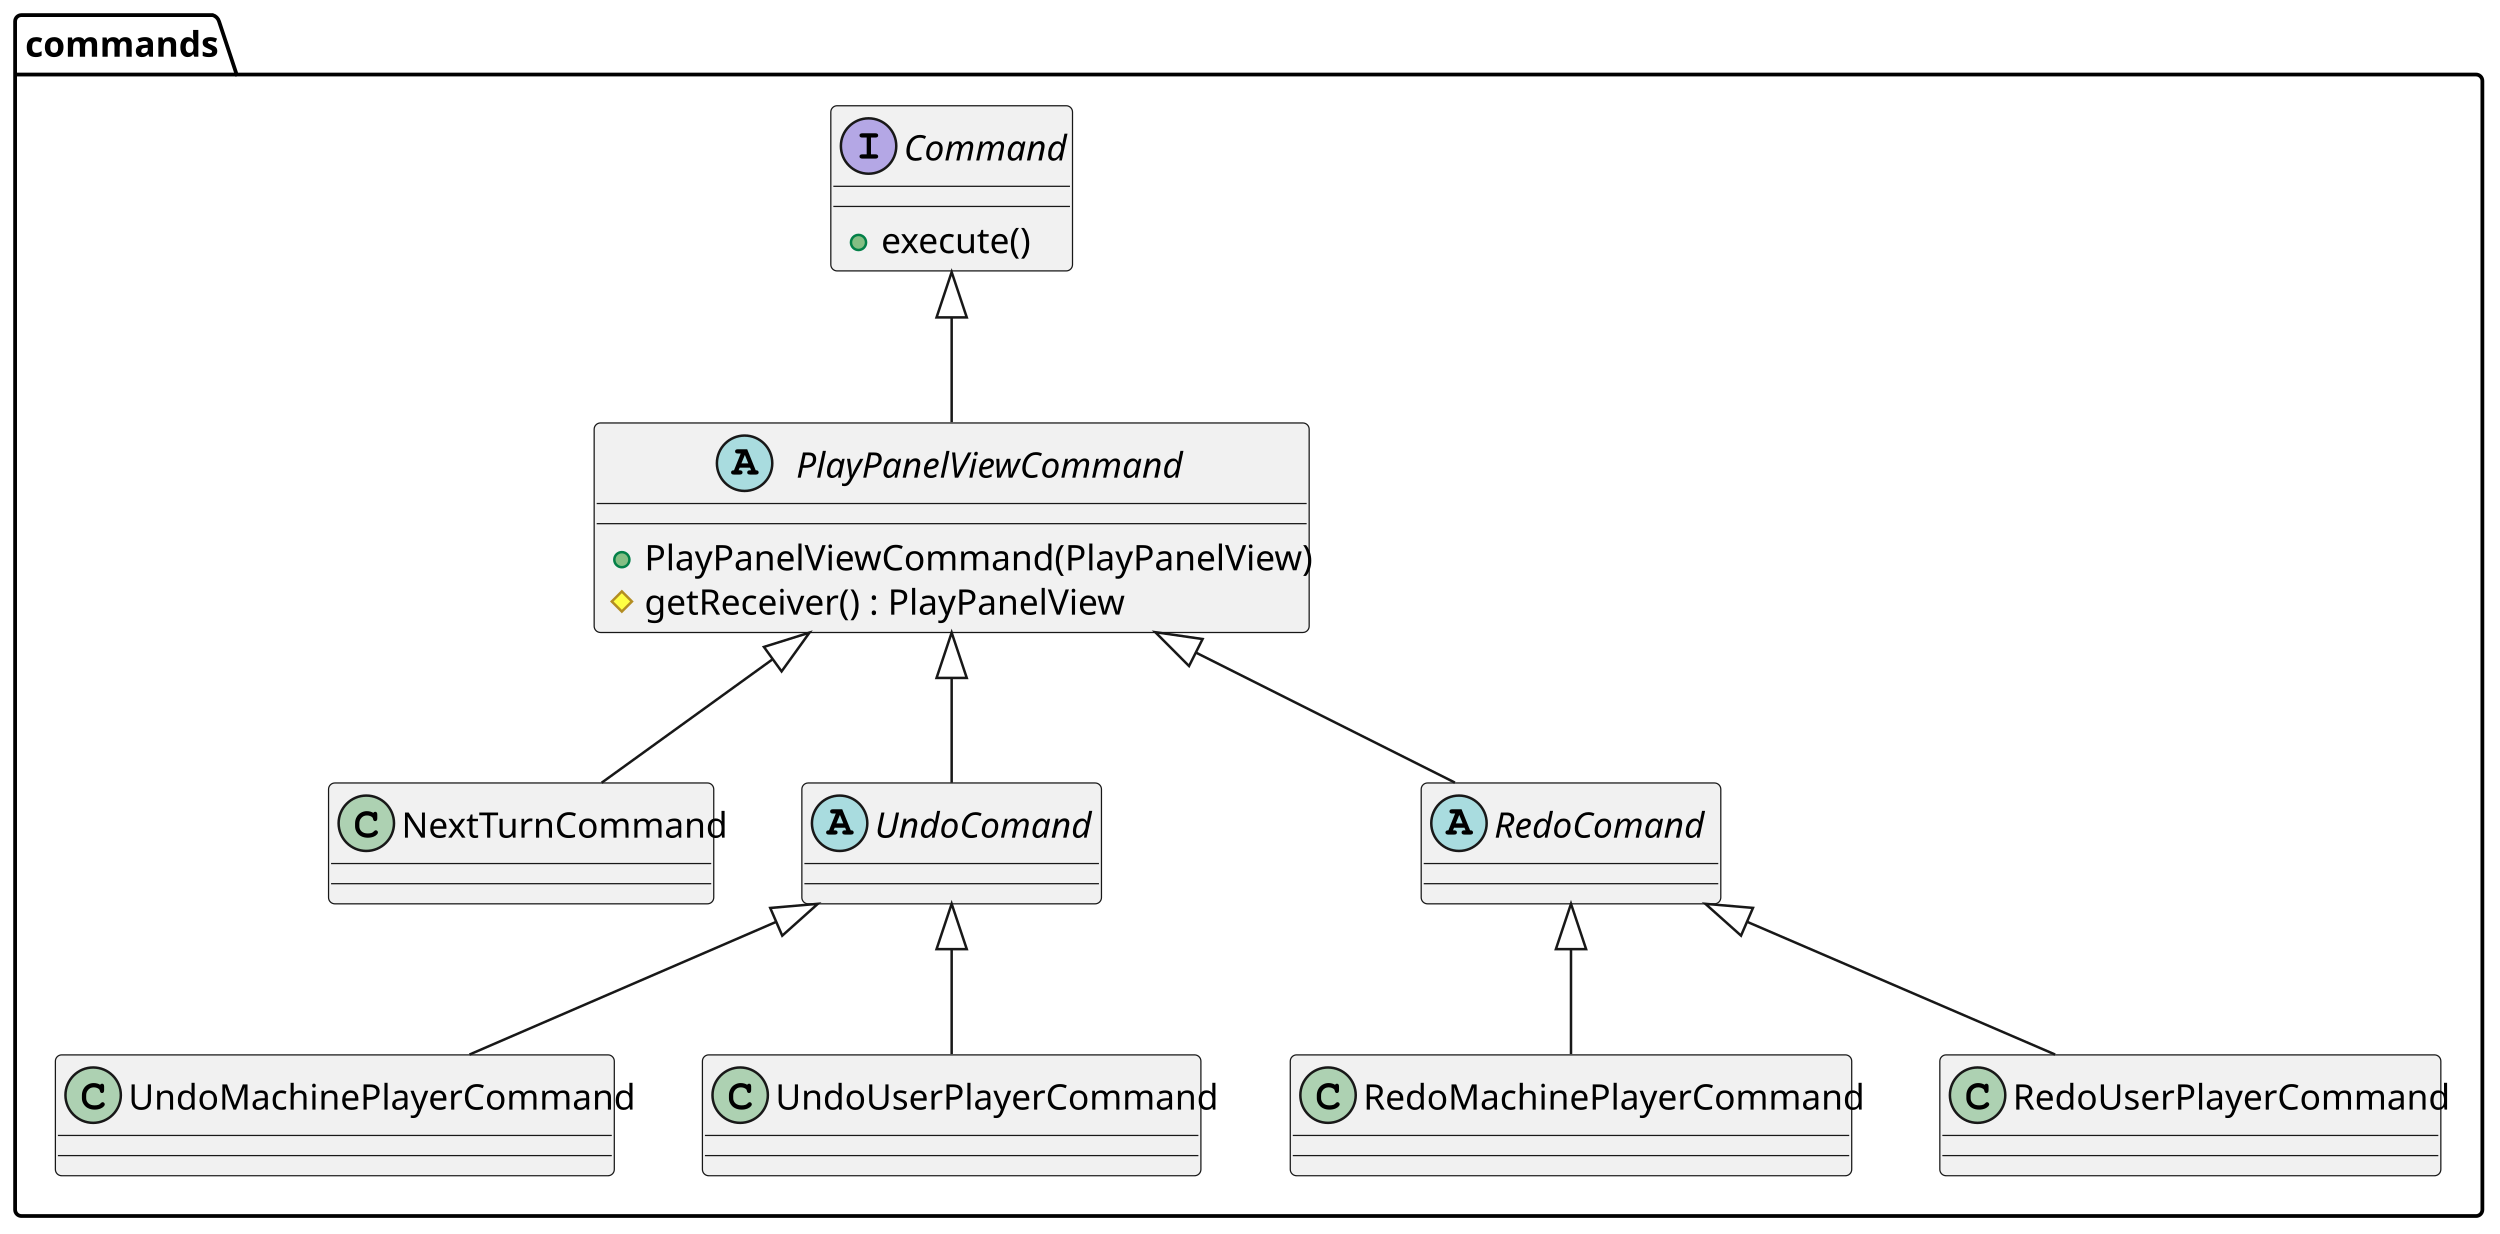
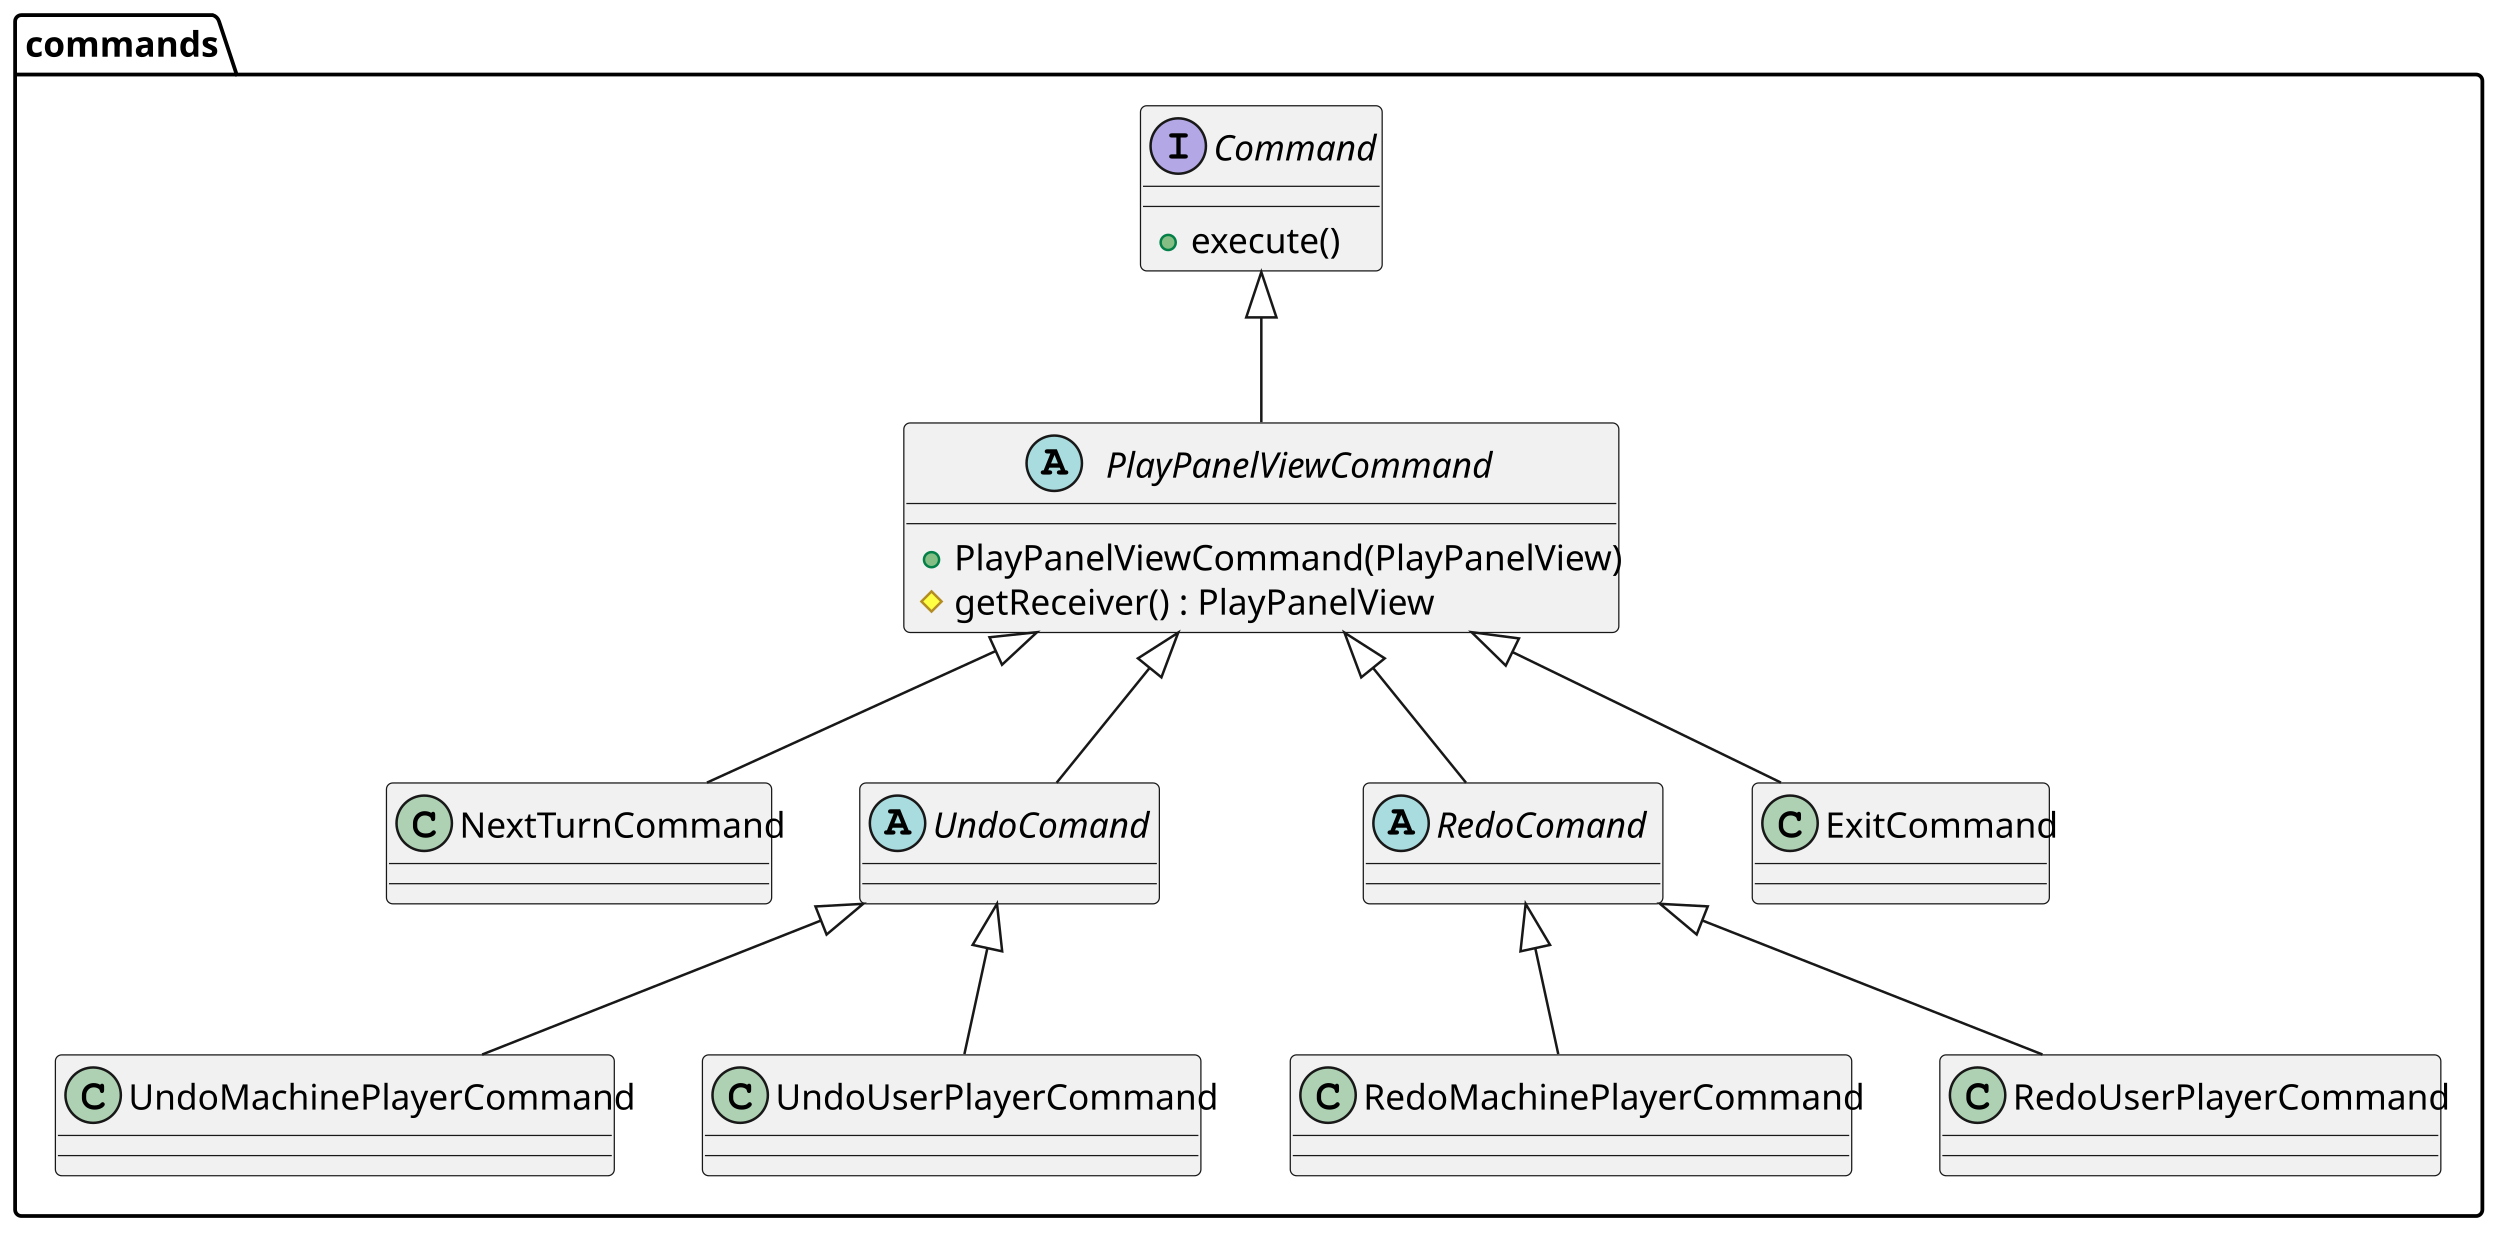
<svg xmlns="http://www.w3.org/2000/svg" contentStyleType="text/css" height="490px" preserveAspectRatio="none" style="width:993px;height:490px;background:#FFFFFF;" version="1.1" viewBox="0 0 993 490" width="993px" zoomAndPan="magnify">
  <defs />
  <g>
    <g id="cluster_commands">
      <path d="M8.5,6 L84.5,6 A3.75,3.75 0 0 1 87,8.5 L94,29.609 L983.5,29.609 A2.5,2.5 0 0 1 986,32.109 L986,480.5 A2.5,2.5 0 0 1 983.5,483 L8.5,483 A2.5,2.5 0 0 1 6,480.5 L6,8.5 A2.5,2.5 0 0 1 8.5,6 " fill="none" style="stroke:#000000;stroke-width:1.5;" />
      <line style="stroke:#000000;stroke-width:1.5;" x1="6" x2="94" y1="29.609" y2="29.609" />
      <text fill="#000000" font-family="sans-serif" font-size="14" font-weight="bold" lengthAdjust="spacing" textLength="75" x="10" y="22.533">commands</text>
    </g>
    <g id="elem_Command">
-       <rect codeLine="2" fill="#F1F1F1" height="65.609" id="Command" rx="2.5" ry="2.5" style="stroke:#181818;stroke-width:0.5;" width="96" x="330" y="42" />
-       <ellipse cx="345" cy="58" fill="#B4A7E5" rx="11" ry="11" style="stroke:#181818;stroke-width:1.0;" />
-       <path d="M345.953,54.641 L345.953,61.297 L347.672,61.297 Q348.281,61.297 348.547,61.531 Q348.812,61.766 348.812,62.156 Q348.812,62.531 348.547,62.766 Q348.281,63 347.672,63 L342.531,63 Q341.922,63 341.656,62.766 Q341.391,62.531 341.391,62.141 Q341.391,61.766 341.656,61.531 Q341.922,61.297 342.531,61.297 L344.25,61.297 L344.25,54.641 L342.531,54.641 Q341.922,54.641 341.656,54.406 Q341.391,54.172 341.391,53.781 Q341.391,53.406 341.656,53.172 Q341.922,52.938 342.531,52.938 L347.672,52.938 Q348.281,52.938 348.547,53.172 Q348.812,53.406 348.812,53.781 Q348.812,54.172 348.547,54.406 Q348.281,54.641 347.672,54.641 L345.953,54.641 Z " fill="#000000" />
-       <text fill="#000000" font-family="sans-serif" font-size="14" font-style="italic" lengthAdjust="spacing" textLength="64" x="359" y="63.728">Command</text>
-       <line style="stroke:#181818;stroke-width:0.5;" x1="331" x2="425" y1="74" y2="74" />
-       <line style="stroke:#181818;stroke-width:0.5;" x1="331" x2="425" y1="82" y2="82" />
-       <ellipse cx="341" cy="96.305" fill="#84BE84" rx="3" ry="3" style="stroke:#038048;stroke-width:1.0;" />
-       <text fill="#000000" font-family="sans-serif" font-size="14" lengthAdjust="spacing" textLength="59" x="350" y="100.533">execute()</text>
+       <rect codeLine="2" fill="#F1F1F1" height="65.609" id="Command" rx="2.5" ry="2.5" style="stroke:#181818;stroke-width:0.5;" width="96" x="453" y="42" />
+       <ellipse cx="468" cy="58" fill="#B4A7E5" rx="11" ry="11" style="stroke:#181818;stroke-width:1.0;" />
+       <path d="M468.953,54.641 L468.953,61.297 L470.672,61.297 Q471.281,61.297 471.547,61.531 Q471.812,61.766 471.812,62.156 Q471.812,62.531 471.547,62.766 Q471.281,63 470.672,63 L465.531,63 Q464.922,63 464.656,62.766 Q464.391,62.531 464.391,62.141 Q464.391,61.766 464.656,61.531 Q464.922,61.297 465.531,61.297 L467.25,61.297 L467.25,54.641 L465.531,54.641 Q464.922,54.641 464.656,54.406 Q464.391,54.172 464.391,53.781 Q464.391,53.406 464.656,53.172 Q464.922,52.938 465.531,52.938 L470.672,52.938 Q471.281,52.938 471.547,53.172 Q471.812,53.406 471.812,53.781 Q471.812,54.172 471.547,54.406 Q471.281,54.641 470.672,54.641 L468.953,54.641 Z " fill="#000000" />
+       <text fill="#000000" font-family="sans-serif" font-size="14" font-style="italic" lengthAdjust="spacing" textLength="64" x="482" y="63.728">Command</text>
+       <line style="stroke:#181818;stroke-width:0.5;" x1="454" x2="548" y1="74" y2="74" />
+       <line style="stroke:#181818;stroke-width:0.5;" x1="454" x2="548" y1="82" y2="82" />
+       <ellipse cx="464" cy="96.305" fill="#84BE84" rx="3" ry="3" style="stroke:#038048;stroke-width:1.0;" />
+       <text fill="#000000" font-family="sans-serif" font-size="14" lengthAdjust="spacing" textLength="59" x="473" y="100.533">execute()</text>
    </g>
    <g id="elem_PlayPanelViewCommand">
-       <rect codeLine="5" fill="#F1F1F1" height="83.219" id="PlayPanelViewCommand" rx="2.5" ry="2.5" style="stroke:#181818;stroke-width:0.5;" width="284" x="236" y="168" />
-       <ellipse cx="295.75" cy="184" fill="#A9DCDF" rx="11" ry="11" style="stroke:#181818;stroke-width:1.0;" />
-       <path d="M297.938,185.766 L293.797,185.766 L293.375,186.797 L293.797,186.797 Q294.406,186.797 294.672,187.031 Q294.938,187.266 294.938,187.656 Q294.938,188.031 294.672,188.266 Q294.406,188.5 293.797,188.5 L291.5,188.5 Q290.891,188.5 290.641,188.266 Q290.375,188.031 290.375,187.641 Q290.375,187.266 290.656,187.031 Q290.922,186.781 291.547,186.797 L294.219,180.141 L293.109,180.141 Q292.5,180.141 292.234,179.906 Q291.969,179.672 291.969,179.281 Q291.969,178.906 292.234,178.672 Q292.5,178.438 293.109,178.438 L296.781,178.438 L300.172,186.797 Q300.766,186.797 300.953,186.938 Q301.344,187.203 301.344,187.656 Q301.344,188.031 301.078,188.266 Q300.828,188.5 300.219,188.5 L297.922,188.5 Q297.312,188.5 297.047,188.266 Q296.781,188.031 296.781,187.641 Q296.781,187.266 297.047,187.031 Q297.312,186.797 297.922,186.797 L298.344,186.797 L297.938,185.766 Z M297.219,184.062 L295.859,180.688 L294.484,184.062 L297.219,184.062 Z " fill="#000000" />
-       <text fill="#000000" font-family="sans-serif" font-size="14" font-style="italic" lengthAdjust="spacing" textLength="156" x="316.25" y="189.728">PlayPanelViewCommand</text>
-       <line style="stroke:#181818;stroke-width:0.5;" x1="237" x2="519" y1="200" y2="200" />
-       <line style="stroke:#181818;stroke-width:0.5;" x1="237" x2="519" y1="208" y2="208" />
-       <ellipse cx="247" cy="222.305" fill="#84BE84" rx="3" ry="3" style="stroke:#038048;stroke-width:1.0;" />
-       <text fill="#000000" font-family="sans-serif" font-size="14" lengthAdjust="spacing" textLength="258" x="256" y="226.533">PlayPanelViewCommand(PlayPanelView)</text>
-       <polygon fill="#FFFF44" points="247,234.914,251,238.914,247,242.914,243,238.914" style="stroke:#B38D22;stroke-width:1.0;" />
-       <text fill="#000000" font-family="sans-serif" font-size="14" lengthAdjust="spacing" textLength="190" x="256" y="244.143">getReceiver() : PlayPanelView</text>
+       <rect codeLine="5" fill="#F1F1F1" height="83.219" id="PlayPanelViewCommand" rx="2.5" ry="2.5" style="stroke:#181818;stroke-width:0.5;" width="284" x="359" y="168" />
+       <ellipse cx="418.75" cy="184" fill="#A9DCDF" rx="11" ry="11" style="stroke:#181818;stroke-width:1.0;" />
+       <path d="M420.938,185.766 L416.797,185.766 L416.375,186.797 L416.797,186.797 Q417.406,186.797 417.672,187.031 Q417.938,187.266 417.938,187.656 Q417.938,188.031 417.672,188.266 Q417.406,188.5 416.797,188.5 L414.5,188.5 Q413.891,188.5 413.641,188.266 Q413.375,188.031 413.375,187.641 Q413.375,187.266 413.656,187.031 Q413.922,186.781 414.547,186.797 L417.219,180.141 L416.109,180.141 Q415.5,180.141 415.234,179.906 Q414.969,179.672 414.969,179.281 Q414.969,178.906 415.234,178.672 Q415.5,178.438 416.109,178.438 L419.781,178.438 L423.172,186.797 Q423.766,186.797 423.953,186.938 Q424.344,187.203 424.344,187.656 Q424.344,188.031 424.078,188.266 Q423.828,188.5 423.219,188.5 L420.922,188.5 Q420.312,188.5 420.047,188.266 Q419.781,188.031 419.781,187.641 Q419.781,187.266 420.047,187.031 Q420.312,186.797 420.922,186.797 L421.344,186.797 L420.938,185.766 Z M420.219,184.062 L418.859,180.688 L417.484,184.062 L420.219,184.062 Z " fill="#000000" />
+       <text fill="#000000" font-family="sans-serif" font-size="14" font-style="italic" lengthAdjust="spacing" textLength="156" x="439.25" y="189.728">PlayPanelViewCommand</text>
+       <line style="stroke:#181818;stroke-width:0.5;" x1="360" x2="642" y1="200" y2="200" />
+       <line style="stroke:#181818;stroke-width:0.5;" x1="360" x2="642" y1="208" y2="208" />
+       <ellipse cx="370" cy="222.305" fill="#84BE84" rx="3" ry="3" style="stroke:#038048;stroke-width:1.0;" />
+       <text fill="#000000" font-family="sans-serif" font-size="14" lengthAdjust="spacing" textLength="258" x="379" y="226.533">PlayPanelViewCommand(PlayPanelView)</text>
+       <polygon fill="#FFFF44" points="370,234.914,374,238.914,370,242.914,366,238.914" style="stroke:#B38D22;stroke-width:1.0;" />
+       <text fill="#000000" font-family="sans-serif" font-size="14" lengthAdjust="spacing" textLength="190" x="379" y="244.143">getReceiver() : PlayPanelView</text>
    </g>
    <g id="elem_NextTurnCommand">
-       <rect codeLine="10" fill="#F1F1F1" height="48" id="NextTurnCommand" rx="2.5" ry="2.5" style="stroke:#181818;stroke-width:0.5;" width="153" x="130.5" y="311" />
-       <ellipse cx="145.5" cy="327" fill="#ADD1B2" rx="11" ry="11" style="stroke:#181818;stroke-width:1.0;" />
-       <path d="M148.266,322.875 Q148.422,322.656 148.609,322.547 Q148.797,322.438 149.016,322.438 Q149.391,322.438 149.625,322.703 Q149.859,322.953 149.859,323.562 L149.859,325.016 Q149.859,325.625 149.625,325.891 Q149.391,326.156 149.016,326.156 Q148.672,326.156 148.469,325.953 Q148.266,325.766 148.156,325.25 Q148.109,324.891 147.922,324.703 Q147.594,324.328 146.984,324.109 Q146.375,323.891 145.75,323.891 Q144.984,323.891 144.344,324.219 Q143.719,324.547 143.219,325.297 Q142.734,326.047 142.734,327.078 L142.734,328.172 Q142.734,329.406 143.625,330.234 Q144.516,331.047 146.109,331.047 Q147.047,331.047 147.703,330.797 Q148.094,330.641 148.516,330.203 Q148.781,329.938 148.922,329.859 Q149.078,329.781 149.281,329.781 Q149.609,329.781 149.859,330.047 Q150.125,330.297 150.125,330.641 Q150.125,330.984 149.781,331.391 Q149.281,331.969 148.484,332.297 Q147.406,332.75 146.109,332.75 Q144.594,332.75 143.391,332.125 Q142.406,331.625 141.719,330.562 Q141.031,329.484 141.031,328.203 L141.031,327.047 Q141.031,325.719 141.641,324.578 Q142.266,323.422 143.359,322.812 Q144.453,322.188 145.688,322.188 Q146.422,322.188 147.062,322.359 Q147.719,322.516 148.266,322.875 Z " fill="#000000" />
-       <text fill="#000000" font-family="sans-serif" font-size="14" lengthAdjust="spacing" textLength="121" x="159.5" y="332.728">NextTurnCommand</text>
-       <line style="stroke:#181818;stroke-width:0.5;" x1="131.5" x2="282.5" y1="343" y2="343" />
-       <line style="stroke:#181818;stroke-width:0.5;" x1="131.5" x2="282.5" y1="351" y2="351" />
+       <rect codeLine="10" fill="#F1F1F1" height="48" id="NextTurnCommand" rx="2.5" ry="2.5" style="stroke:#181818;stroke-width:0.5;" width="153" x="153.5" y="311" />
+       <ellipse cx="168.5" cy="327" fill="#ADD1B2" rx="11" ry="11" style="stroke:#181818;stroke-width:1.0;" />
+       <path d="M171.266,322.875 Q171.422,322.656 171.609,322.547 Q171.797,322.438 172.016,322.438 Q172.391,322.438 172.625,322.703 Q172.859,322.953 172.859,323.562 L172.859,325.016 Q172.859,325.625 172.625,325.891 Q172.391,326.156 172.016,326.156 Q171.672,326.156 171.469,325.953 Q171.266,325.766 171.156,325.25 Q171.109,324.891 170.922,324.703 Q170.594,324.328 169.984,324.109 Q169.375,323.891 168.75,323.891 Q167.984,323.891 167.344,324.219 Q166.719,324.547 166.219,325.297 Q165.734,326.047 165.734,327.078 L165.734,328.172 Q165.734,329.406 166.625,330.234 Q167.516,331.047 169.109,331.047 Q170.047,331.047 170.703,330.797 Q171.094,330.641 171.516,330.203 Q171.781,329.938 171.922,329.859 Q172.078,329.781 172.281,329.781 Q172.609,329.781 172.859,330.047 Q173.125,330.297 173.125,330.641 Q173.125,330.984 172.781,331.391 Q172.281,331.969 171.484,332.297 Q170.406,332.75 169.109,332.75 Q167.594,332.75 166.391,332.125 Q165.406,331.625 164.719,330.562 Q164.031,329.484 164.031,328.203 L164.031,327.047 Q164.031,325.719 164.641,324.578 Q165.266,323.422 166.359,322.812 Q167.453,322.188 168.688,322.188 Q169.422,322.188 170.062,322.359 Q170.719,322.516 171.266,322.875 Z " fill="#000000" />
+       <text fill="#000000" font-family="sans-serif" font-size="14" lengthAdjust="spacing" textLength="121" x="182.5" y="332.728">NextTurnCommand</text>
+       <line style="stroke:#181818;stroke-width:0.5;" x1="154.5" x2="305.5" y1="343" y2="343" />
+       <line style="stroke:#181818;stroke-width:0.5;" x1="154.5" x2="305.5" y1="351" y2="351" />
    </g>
    <g id="elem_UndoComand">
-       <rect codeLine="11" fill="#F1F1F1" height="48" id="UndoComand" rx="2.5" ry="2.5" style="stroke:#181818;stroke-width:0.5;" width="119" x="318.5" y="311" />
-       <ellipse cx="333.5" cy="327" fill="#A9DCDF" rx="11" ry="11" style="stroke:#181818;stroke-width:1.0;" />
-       <path d="M335.688,328.766 L331.547,328.766 L331.125,329.797 L331.547,329.797 Q332.156,329.797 332.422,330.031 Q332.688,330.266 332.688,330.656 Q332.688,331.031 332.422,331.266 Q332.156,331.5 331.547,331.5 L329.25,331.5 Q328.641,331.5 328.391,331.266 Q328.125,331.031 328.125,330.641 Q328.125,330.266 328.406,330.031 Q328.672,329.781 329.297,329.797 L331.969,323.141 L330.859,323.141 Q330.25,323.141 329.984,322.906 Q329.719,322.672 329.719,322.281 Q329.719,321.906 329.984,321.672 Q330.25,321.438 330.859,321.438 L334.531,321.438 L337.922,329.797 Q338.516,329.797 338.703,329.938 Q339.094,330.203 339.094,330.656 Q339.094,331.031 338.828,331.266 Q338.578,331.5 337.969,331.5 L335.672,331.5 Q335.062,331.5 334.797,331.266 Q334.531,331.031 334.531,330.641 Q334.531,330.266 334.797,330.031 Q335.062,329.797 335.672,329.797 L336.094,329.797 L335.688,328.766 Z M334.969,327.062 L333.609,323.688 L332.234,327.062 L334.969,327.062 Z " fill="#000000" />
-       <text fill="#000000" font-family="sans-serif" font-size="14" font-style="italic" lengthAdjust="spacing" textLength="87" x="347.5" y="332.728">UndoComand</text>
-       <line style="stroke:#181818;stroke-width:0.5;" x1="319.5" x2="436.5" y1="343" y2="343" />
-       <line style="stroke:#181818;stroke-width:0.5;" x1="319.5" x2="436.5" y1="351" y2="351" />
+       <rect codeLine="11" fill="#F1F1F1" height="48" id="UndoComand" rx="2.5" ry="2.5" style="stroke:#181818;stroke-width:0.5;" width="119" x="341.5" y="311" />
+       <ellipse cx="356.5" cy="327" fill="#A9DCDF" rx="11" ry="11" style="stroke:#181818;stroke-width:1.0;" />
+       <path d="M358.688,328.766 L354.547,328.766 L354.125,329.797 L354.547,329.797 Q355.156,329.797 355.422,330.031 Q355.688,330.266 355.688,330.656 Q355.688,331.031 355.422,331.266 Q355.156,331.5 354.547,331.5 L352.25,331.5 Q351.641,331.5 351.391,331.266 Q351.125,331.031 351.125,330.641 Q351.125,330.266 351.406,330.031 Q351.672,329.781 352.297,329.797 L354.969,323.141 L353.859,323.141 Q353.25,323.141 352.984,322.906 Q352.719,322.672 352.719,322.281 Q352.719,321.906 352.984,321.672 Q353.25,321.438 353.859,321.438 L357.531,321.438 L360.922,329.797 Q361.516,329.797 361.703,329.938 Q362.094,330.203 362.094,330.656 Q362.094,331.031 361.828,331.266 Q361.578,331.5 360.969,331.5 L358.672,331.5 Q358.062,331.5 357.797,331.266 Q357.531,331.031 357.531,330.641 Q357.531,330.266 357.797,330.031 Q358.062,329.797 358.672,329.797 L359.094,329.797 L358.688,328.766 Z M357.969,327.062 L356.609,323.688 L355.234,327.062 L357.969,327.062 Z " fill="#000000" />
+       <text fill="#000000" font-family="sans-serif" font-size="14" font-style="italic" lengthAdjust="spacing" textLength="87" x="370.5" y="332.728">UndoComand</text>
+       <line style="stroke:#181818;stroke-width:0.5;" x1="342.5" x2="459.5" y1="343" y2="343" />
+       <line style="stroke:#181818;stroke-width:0.5;" x1="342.5" x2="459.5" y1="351" y2="351" />
    </g>
    <g id="elem_RedoComand">
-       <rect codeLine="12" fill="#F1F1F1" height="48" id="RedoComand" rx="2.5" ry="2.5" style="stroke:#181818;stroke-width:0.5;" width="119" x="564.5" y="311" />
-       <ellipse cx="579.5" cy="327" fill="#A9DCDF" rx="11" ry="11" style="stroke:#181818;stroke-width:1.0;" />
-       <path d="M581.688,328.766 L577.547,328.766 L577.125,329.797 L577.547,329.797 Q578.156,329.797 578.422,330.031 Q578.688,330.266 578.688,330.656 Q578.688,331.031 578.422,331.266 Q578.156,331.5 577.547,331.5 L575.25,331.5 Q574.641,331.5 574.391,331.266 Q574.125,331.031 574.125,330.641 Q574.125,330.266 574.406,330.031 Q574.672,329.781 575.297,329.797 L577.969,323.141 L576.859,323.141 Q576.25,323.141 575.984,322.906 Q575.719,322.672 575.719,322.281 Q575.719,321.906 575.984,321.672 Q576.25,321.438 576.859,321.438 L580.531,321.438 L583.922,329.797 Q584.516,329.797 584.703,329.938 Q585.094,330.203 585.094,330.656 Q585.094,331.031 584.828,331.266 Q584.578,331.5 583.969,331.5 L581.672,331.5 Q581.062,331.5 580.797,331.266 Q580.531,331.031 580.531,330.641 Q580.531,330.266 580.797,330.031 Q581.062,329.797 581.672,329.797 L582.094,329.797 L581.688,328.766 Z M580.969,327.062 L579.609,323.688 L578.234,327.062 L580.969,327.062 Z " fill="#000000" />
-       <text fill="#000000" font-family="sans-serif" font-size="14" font-style="italic" lengthAdjust="spacing" textLength="87" x="593.5" y="332.728">RedoComand</text>
-       <line style="stroke:#181818;stroke-width:0.5;" x1="565.5" x2="682.5" y1="343" y2="343" />
-       <line style="stroke:#181818;stroke-width:0.5;" x1="565.5" x2="682.5" y1="351" y2="351" />
+       <rect codeLine="12" fill="#F1F1F1" height="48" id="RedoComand" rx="2.5" ry="2.5" style="stroke:#181818;stroke-width:0.5;" width="119" x="541.5" y="311" />
+       <ellipse cx="556.5" cy="327" fill="#A9DCDF" rx="11" ry="11" style="stroke:#181818;stroke-width:1.0;" />
+       <path d="M558.688,328.766 L554.547,328.766 L554.125,329.797 L554.547,329.797 Q555.156,329.797 555.422,330.031 Q555.688,330.266 555.688,330.656 Q555.688,331.031 555.422,331.266 Q555.156,331.5 554.547,331.5 L552.25,331.5 Q551.641,331.5 551.391,331.266 Q551.125,331.031 551.125,330.641 Q551.125,330.266 551.406,330.031 Q551.672,329.781 552.297,329.797 L554.969,323.141 L553.859,323.141 Q553.25,323.141 552.984,322.906 Q552.719,322.672 552.719,322.281 Q552.719,321.906 552.984,321.672 Q553.25,321.438 553.859,321.438 L557.531,321.438 L560.922,329.797 Q561.516,329.797 561.703,329.938 Q562.094,330.203 562.094,330.656 Q562.094,331.031 561.828,331.266 Q561.578,331.5 560.969,331.5 L558.672,331.5 Q558.062,331.5 557.797,331.266 Q557.531,331.031 557.531,330.641 Q557.531,330.266 557.797,330.031 Q558.062,329.797 558.672,329.797 L559.094,329.797 L558.688,328.766 Z M557.969,327.062 L556.609,323.688 L555.234,327.062 L557.969,327.062 Z " fill="#000000" />
+       <text fill="#000000" font-family="sans-serif" font-size="14" font-style="italic" lengthAdjust="spacing" textLength="87" x="570.5" y="332.728">RedoComand</text>
+       <line style="stroke:#181818;stroke-width:0.5;" x1="542.5" x2="659.5" y1="343" y2="343" />
+       <line style="stroke:#181818;stroke-width:0.5;" x1="542.5" x2="659.5" y1="351" y2="351" />
    </g>
    <g id="elem_RedoMachinePlayerCommand">
      <rect codeLine="13" fill="#F1F1F1" height="48" id="RedoMachinePlayerCommand" rx="2.5" ry="2.5" style="stroke:#181818;stroke-width:0.5;" width="223" x="512.5" y="419" />
      <ellipse cx="527.5" cy="435" fill="#ADD1B2" rx="11" ry="11" style="stroke:#181818;stroke-width:1.0;" />
      <path d="M530.266,430.875 Q530.422,430.656 530.609,430.547 Q530.797,430.438 531.016,430.438 Q531.391,430.438 531.625,430.703 Q531.859,430.953 531.859,431.562 L531.859,433.016 Q531.859,433.625 531.625,433.891 Q531.391,434.156 531.016,434.156 Q530.672,434.156 530.469,433.953 Q530.266,433.766 530.156,433.25 Q530.109,432.891 529.922,432.703 Q529.594,432.328 528.984,432.109 Q528.375,431.891 527.75,431.891 Q526.984,431.891 526.344,432.219 Q525.719,432.547 525.219,433.297 Q524.734,434.047 524.734,435.078 L524.734,436.172 Q524.734,437.406 525.625,438.234 Q526.516,439.047 528.109,439.047 Q529.047,439.047 529.703,438.797 Q530.094,438.641 530.516,438.203 Q530.781,437.938 530.922,437.859 Q531.078,437.781 531.281,437.781 Q531.609,437.781 531.859,438.047 Q532.125,438.297 532.125,438.641 Q532.125,438.984 531.781,439.391 Q531.281,439.969 530.484,440.297 Q529.406,440.75 528.109,440.75 Q526.594,440.75 525.391,440.125 Q524.406,439.625 523.719,438.562 Q523.031,437.484 523.031,436.203 L523.031,435.047 Q523.031,433.719 523.641,432.578 Q524.266,431.422 525.359,430.812 Q526.453,430.188 527.688,430.188 Q528.422,430.188 529.062,430.359 Q529.719,430.516 530.266,430.875 Z " fill="#000000" />
      <text fill="#000000" font-family="sans-serif" font-size="14" lengthAdjust="spacing" textLength="191" x="541.5" y="440.728">RedoMachinePlayerCommand</text>
      <line style="stroke:#181818;stroke-width:0.5;" x1="513.5" x2="734.5" y1="451" y2="451" />
      <line style="stroke:#181818;stroke-width:0.5;" x1="513.5" x2="734.5" y1="459" y2="459" />
    </g>
    <g id="elem_UndoMachinePlayerCommand">
      <rect codeLine="14" fill="#F1F1F1" height="48" id="UndoMachinePlayerCommand" rx="2.5" ry="2.5" style="stroke:#181818;stroke-width:0.5;" width="222" x="22" y="419" />
      <ellipse cx="37" cy="435" fill="#ADD1B2" rx="11" ry="11" style="stroke:#181818;stroke-width:1.0;" />
      <path d="M39.766,430.875 Q39.922,430.656 40.109,430.547 Q40.297,430.438 40.516,430.438 Q40.891,430.438 41.125,430.703 Q41.359,430.953 41.359,431.562 L41.359,433.016 Q41.359,433.625 41.125,433.891 Q40.891,434.156 40.516,434.156 Q40.172,434.156 39.969,433.953 Q39.766,433.766 39.656,433.25 Q39.609,432.891 39.422,432.703 Q39.094,432.328 38.484,432.109 Q37.875,431.891 37.25,431.891 Q36.484,431.891 35.844,432.219 Q35.219,432.547 34.719,433.297 Q34.234,434.047 34.234,435.078 L34.234,436.172 Q34.234,437.406 35.125,438.234 Q36.016,439.047 37.609,439.047 Q38.547,439.047 39.203,438.797 Q39.594,438.641 40.016,438.203 Q40.281,437.938 40.422,437.859 Q40.578,437.781 40.781,437.781 Q41.109,437.781 41.359,438.047 Q41.625,438.297 41.625,438.641 Q41.625,438.984 41.281,439.391 Q40.781,439.969 39.984,440.297 Q38.906,440.75 37.609,440.75 Q36.094,440.75 34.891,440.125 Q33.906,439.625 33.219,438.562 Q32.531,437.484 32.531,436.203 L32.531,435.047 Q32.531,433.719 33.141,432.578 Q33.766,431.422 34.859,430.812 Q35.953,430.188 37.188,430.188 Q37.922,430.188 38.562,430.359 Q39.219,430.516 39.766,430.875 Z " fill="#000000" />
      <text fill="#000000" font-family="sans-serif" font-size="14" lengthAdjust="spacing" textLength="190" x="51" y="440.728">UndoMachinePlayerCommand</text>
      <line style="stroke:#181818;stroke-width:0.5;" x1="23" x2="243" y1="451" y2="451" />
      <line style="stroke:#181818;stroke-width:0.5;" x1="23" x2="243" y1="459" y2="459" />
    </g>
    <g id="elem_RedoUserPlayerCommand">
      <rect codeLine="15" fill="#F1F1F1" height="48" id="RedoUserPlayerCommand" rx="2.5" ry="2.5" style="stroke:#181818;stroke-width:0.5;" width="199" x="770.5" y="419" />
      <ellipse cx="785.5" cy="435" fill="#ADD1B2" rx="11" ry="11" style="stroke:#181818;stroke-width:1.0;" />
      <path d="M788.266,430.875 Q788.422,430.656 788.609,430.547 Q788.797,430.438 789.016,430.438 Q789.391,430.438 789.625,430.703 Q789.859,430.953 789.859,431.562 L789.859,433.016 Q789.859,433.625 789.625,433.891 Q789.391,434.156 789.016,434.156 Q788.672,434.156 788.469,433.953 Q788.266,433.766 788.156,433.25 Q788.109,432.891 787.922,432.703 Q787.594,432.328 786.984,432.109 Q786.375,431.891 785.75,431.891 Q784.984,431.891 784.344,432.219 Q783.719,432.547 783.219,433.297 Q782.734,434.047 782.734,435.078 L782.734,436.172 Q782.734,437.406 783.625,438.234 Q784.516,439.047 786.109,439.047 Q787.047,439.047 787.703,438.797 Q788.094,438.641 788.516,438.203 Q788.781,437.938 788.922,437.859 Q789.078,437.781 789.281,437.781 Q789.609,437.781 789.859,438.047 Q790.125,438.297 790.125,438.641 Q790.125,438.984 789.781,439.391 Q789.281,439.969 788.484,440.297 Q787.406,440.75 786.109,440.75 Q784.594,440.75 783.391,440.125 Q782.406,439.625 781.719,438.562 Q781.031,437.484 781.031,436.203 L781.031,435.047 Q781.031,433.719 781.641,432.578 Q782.266,431.422 783.359,430.812 Q784.453,430.188 785.688,430.188 Q786.422,430.188 787.062,430.359 Q787.719,430.516 788.266,430.875 Z " fill="#000000" />
      <text fill="#000000" font-family="sans-serif" font-size="14" lengthAdjust="spacing" textLength="167" x="799.5" y="440.728">RedoUserPlayerCommand</text>
      <line style="stroke:#181818;stroke-width:0.5;" x1="771.5" x2="968.5" y1="451" y2="451" />
      <line style="stroke:#181818;stroke-width:0.5;" x1="771.5" x2="968.5" y1="459" y2="459" />
    </g>
    <g id="elem_UndoUserPlayerCommand">
      <rect codeLine="16" fill="#F1F1F1" height="48" id="UndoUserPlayerCommand" rx="2.5" ry="2.5" style="stroke:#181818;stroke-width:0.5;" width="198" x="279" y="419" />
      <ellipse cx="294" cy="435" fill="#ADD1B2" rx="11" ry="11" style="stroke:#181818;stroke-width:1.0;" />
      <path d="M296.766,430.875 Q296.922,430.656 297.109,430.547 Q297.297,430.438 297.516,430.438 Q297.891,430.438 298.125,430.703 Q298.359,430.953 298.359,431.562 L298.359,433.016 Q298.359,433.625 298.125,433.891 Q297.891,434.156 297.516,434.156 Q297.172,434.156 296.969,433.953 Q296.766,433.766 296.656,433.25 Q296.609,432.891 296.422,432.703 Q296.094,432.328 295.484,432.109 Q294.875,431.891 294.25,431.891 Q293.484,431.891 292.844,432.219 Q292.219,432.547 291.719,433.297 Q291.234,434.047 291.234,435.078 L291.234,436.172 Q291.234,437.406 292.125,438.234 Q293.016,439.047 294.609,439.047 Q295.547,439.047 296.203,438.797 Q296.594,438.641 297.016,438.203 Q297.281,437.938 297.422,437.859 Q297.578,437.781 297.781,437.781 Q298.109,437.781 298.359,438.047 Q298.625,438.297 298.625,438.641 Q298.625,438.984 298.281,439.391 Q297.781,439.969 296.984,440.297 Q295.906,440.75 294.609,440.75 Q293.094,440.75 291.891,440.125 Q290.906,439.625 290.219,438.562 Q289.531,437.484 289.531,436.203 L289.531,435.047 Q289.531,433.719 290.141,432.578 Q290.766,431.422 291.859,430.812 Q292.953,430.188 294.188,430.188 Q294.922,430.188 295.562,430.359 Q296.219,430.516 296.766,430.875 Z " fill="#000000" />
      <text fill="#000000" font-family="sans-serif" font-size="14" lengthAdjust="spacing" textLength="166" x="308" y="440.728">UndoUserPlayerCommand</text>
      <line style="stroke:#181818;stroke-width:0.5;" x1="280" x2="476" y1="451" y2="451" />
      <line style="stroke:#181818;stroke-width:0.5;" x1="280" x2="476" y1="459" y2="459" />
    </g>
+     <g id="elem_ExitCommand">
+       <rect codeLine="17" fill="#F1F1F1" height="48" id="ExitCommand" rx="2.5" ry="2.5" style="stroke:#181818;stroke-width:0.5;" width="118" x="696" y="311" />
+       <ellipse cx="711" cy="327" fill="#ADD1B2" rx="11" ry="11" style="stroke:#181818;stroke-width:1.0;" />
+       <path d="M713.766,322.875 Q713.922,322.656 714.109,322.547 Q714.297,322.438 714.516,322.438 Q714.891,322.438 715.125,322.703 Q715.359,322.953 715.359,323.562 L715.359,325.016 Q715.359,325.625 715.125,325.891 Q714.891,326.156 714.516,326.156 Q714.172,326.156 713.969,325.953 Q713.766,325.766 713.656,325.25 Q713.609,324.891 713.422,324.703 Q713.094,324.328 712.484,324.109 Q711.875,323.891 711.25,323.891 Q710.484,323.891 709.844,324.219 Q709.219,324.547 708.719,325.297 Q708.234,326.047 708.234,327.078 L708.234,328.172 Q708.234,329.406 709.125,330.234 Q710.016,331.047 711.609,331.047 Q712.547,331.047 713.203,330.797 Q713.594,330.641 714.016,330.203 Q714.281,329.938 714.422,329.859 Q714.578,329.781 714.781,329.781 Q715.109,329.781 715.359,330.047 Q715.625,330.297 715.625,330.641 Q715.625,330.984 715.281,331.391 Q714.781,331.969 713.984,332.297 Q712.906,332.75 711.609,332.75 Q710.094,332.75 708.891,332.125 Q707.906,331.625 707.219,330.562 Q706.531,329.484 706.531,328.203 L706.531,327.047 Q706.531,325.719 707.141,324.578 Q707.766,323.422 708.859,322.812 Q709.953,322.188 711.188,322.188 Q711.922,322.188 712.562,322.359 Q713.219,322.516 713.766,322.875 Z " fill="#000000" />
+       <text fill="#000000" font-family="sans-serif" font-size="14" lengthAdjust="spacing" textLength="86" x="725" y="332.728">ExitCommand</text>
+       <line style="stroke:#181818;stroke-width:0.5;" x1="697" x2="813" y1="343" y2="343" />
+       <line style="stroke:#181818;stroke-width:0.5;" x1="697" x2="813" y1="351" y2="351" />
+     </g>
    <g id="link_Command_PlayPanelViewCommand">
-       <path codeLine="18" d="M378,126.07 C378,144 378,148.51 378,167.68 " fill="none" id="Command-backto-PlayPanelViewCommand" style="stroke:#181818;stroke-width:1.0;" />
-       <polygon fill="none" points="378,108.07,372,126.07,384,126.07,378,108.07" style="stroke:#181818;stroke-width:1.0;" />
+       <path codeLine="19" d="M501,126.07 C501,144 501,148.51 501,167.68 " fill="none" id="Command-backto-PlayPanelViewCommand" style="stroke:#181818;stroke-width:1.0;" />
+       <polygon fill="none" points="501,108.07,495,126.07,507,126.07,501,108.07" style="stroke:#181818;stroke-width:1.0;" />
    </g>
    <g id="link_PlayPanelViewCommand_NextTurnCommand">
-       <path codeLine="19" d="M306.938,261.819 C279.508,281.629 262.14,294.18 238.96,310.91 " fill="none" id="PlayPanelViewCommand-backto-NextTurnCommand" style="stroke:#181818;stroke-width:1.0;" />
-       <polygon fill="none" points="321.53,251.28,303.425,256.954,310.45,266.683,321.53,251.28" style="stroke:#181818;stroke-width:1.0;" />
+       <path codeLine="20" d="M395.512,258.576 C352.012,278.406 317.63,294.07 280.8,310.85 " fill="none" id="PlayPanelViewCommand-backto-NextTurnCommand" style="stroke:#181818;stroke-width:1.0;" />
+       <polygon fill="none" points="411.89,251.11,393.023,253.117,398,264.036,411.89,251.11" style="stroke:#181818;stroke-width:1.0;" />
    </g>
    <g id="link_PlayPanelViewCommand_UndoComand">
-       <path codeLine="20" d="M378,269.28 C378,289.09 378,294.18 378,310.91 " fill="none" id="PlayPanelViewCommand-backto-UndoComand" style="stroke:#181818;stroke-width:1.0;" />
-       <polygon fill="none" points="378,251.28,372,269.28,384,269.28,378,251.28" style="stroke:#181818;stroke-width:1.0;" />
+       <path codeLine="21" d="M456.653,265.269 C440.613,285.079 433.25,294.18 419.69,310.91 " fill="none" id="PlayPanelViewCommand-backto-UndoComand" style="stroke:#181818;stroke-width:1.0;" />
+       <polygon fill="none" points="467.98,251.28,451.99,261.494,461.316,269.045,467.98,251.28" style="stroke:#181818;stroke-width:1.0;" />
    </g>
    <g id="link_PlayPanelViewCommand_RedoComand">
-       <path codeLine="21" d="M474.976,259.188 C514.466,279.017 544.46,294.07 577.89,310.85 " fill="none" id="PlayPanelViewCommand-backto-RedoComand" style="stroke:#181818;stroke-width:1.0;" />
-       <polygon fill="none" points="458.89,251.11,472.283,264.55,477.668,253.826,458.89,251.11" style="stroke:#181818;stroke-width:1.0;" />
+       <path codeLine="22" d="M545.347,265.269 C561.387,285.079 568.75,294.18 582.31,310.91 " fill="none" id="PlayPanelViewCommand-backto-RedoComand" style="stroke:#181818;stroke-width:1.0;" />
+       <polygon fill="none" points="534.02,251.28,540.684,269.045,550.01,261.494,534.02,251.28" style="stroke:#181818;stroke-width:1.0;" />
+     </g>
+     <g id="link_PlayPanelViewCommand_ExitCommand">
+       <path codeLine="23" d="M600.708,258.981 C641.488,278.812 672.87,294.07 707.39,310.85 " fill="none" id="PlayPanelViewCommand-backto-ExitCommand" style="stroke:#181818;stroke-width:1.0;" />
+       <polygon fill="none" points="584.52,251.11,598.084,264.377,603.332,253.586,584.52,251.11" style="stroke:#181818;stroke-width:1.0;" />
    </g>
    <g id="link_UndoComand_UndoMachinePlayerCommand">
-       <path codeLine="22" d="M308.32,366.147 C267.36,383.867 227.51,401.11 186.48,418.86 " fill="none" id="UndoComand-backto-UndoMachinePlayerCommand" style="stroke:#181818;stroke-width:1.0;" />
-       <polygon fill="none" points="324.84,359,305.937,360.64,310.702,371.654,324.84,359" style="stroke:#181818;stroke-width:1.0;" />
+       <path codeLine="24" d="M326.112,365.621 C281.312,383.341 236.39,401.11 191.5,418.86 " fill="none" id="UndoComand-backto-UndoMachinePlayerCommand" style="stroke:#181818;stroke-width:1.0;" />
+       <polygon fill="none" points="342.85,359,323.905,360.041,328.319,371.2,342.85,359" style="stroke:#181818;stroke-width:1.0;" />
    </g>
    <g id="link_UndoComand_UndoUserPlayerCommand">
-       <path codeLine="23" d="M378,377 C378,394.66 378,400.94 378,418.68 " fill="none" id="UndoComand-backto-UndoUserPlayerCommand" style="stroke:#181818;stroke-width:1.0;" />
-       <polygon fill="none" points="378,359,372,377,384,377,378,359" style="stroke:#181818;stroke-width:1.0;" />
+       <path codeLine="25" d="M392.195,376.591 C388.365,394.251 386.91,400.94 383.06,418.68 " fill="none" id="UndoComand-backto-UndoUserPlayerCommand" style="stroke:#181818;stroke-width:1.0;" />
+       <polygon fill="none" points="396.01,359,386.331,375.319,398.059,377.863,396.01,359" style="stroke:#181818;stroke-width:1.0;" />
    </g>
    <g id="link_RedoComand_RedoMachinePlayerCommand">
-       <path codeLine="24" d="M624,377 C624,394.66 624,400.94 624,418.68 " fill="none" id="RedoComand-backto-RedoMachinePlayerCommand" style="stroke:#181818;stroke-width:1.0;" />
-       <polygon fill="none" points="624,359,618,377,630,377,624,359" style="stroke:#181818;stroke-width:1.0;" />
+       <path codeLine="26" d="M609.805,376.591 C613.635,394.251 615.09,400.94 618.94,418.68 " fill="none" id="RedoComand-backto-RedoMachinePlayerCommand" style="stroke:#181818;stroke-width:1.0;" />
+       <polygon fill="none" points="605.99,359,603.941,377.863,615.669,375.319,605.99,359" style="stroke:#181818;stroke-width:1.0;" />
    </g>
    <g id="link_RedoComand_RedoUserPlayerCommand">
-       <path codeLine="25" d="M693.91,366.123 C735.03,383.844 775.1,401.11 816.3,418.86 " fill="none" id="RedoComand-backto-RedoUserPlayerCommand" style="stroke:#181818;stroke-width:1.0;" />
-       <polygon fill="none" points="677.38,359,691.536,371.634,696.285,360.613,677.38,359" style="stroke:#181818;stroke-width:1.0;" />
+       <path codeLine="27" d="M676.116,365.6 C721.076,383.32 766.23,401.11 811.28,418.86 " fill="none" id="RedoComand-backto-RedoUserPlayerCommand" style="stroke:#181818;stroke-width:1.0;" />
+       <polygon fill="none" points="659.37,359,673.916,371.182,678.316,360.018,659.37,359" style="stroke:#181818;stroke-width:1.0;" />
    </g>
  </g>
</svg>
